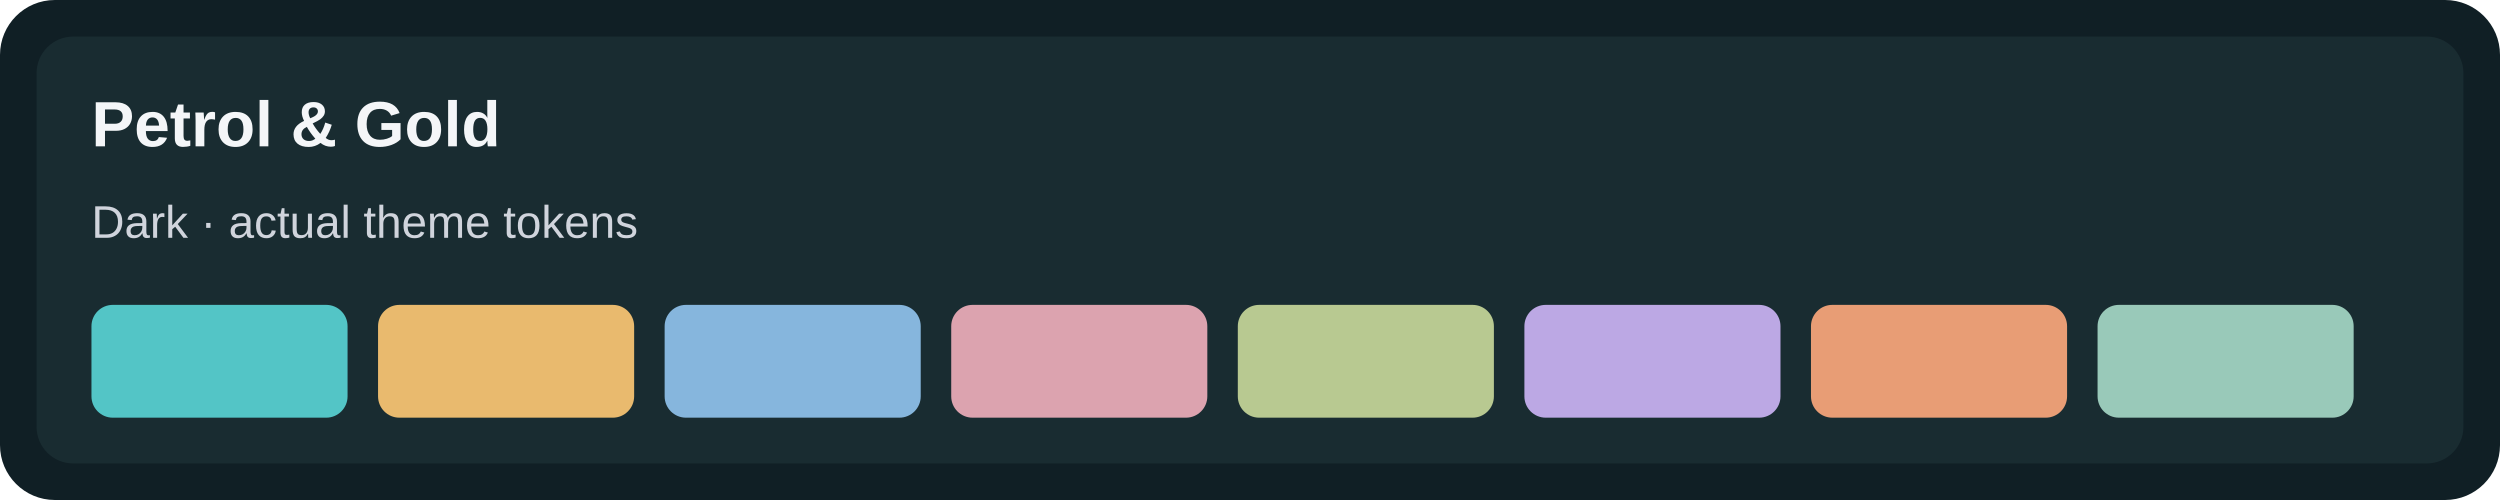
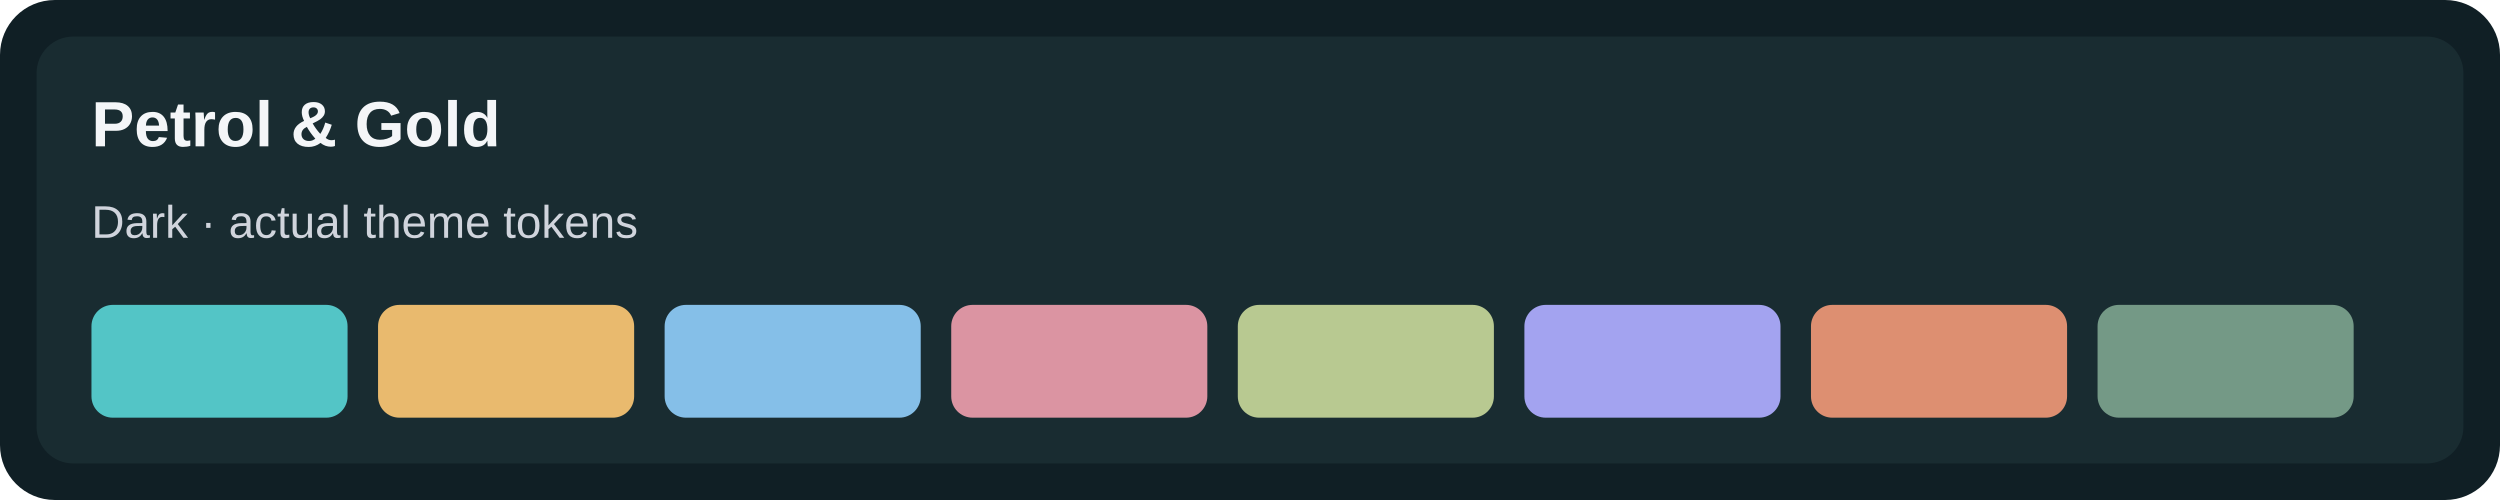
<svg xmlns="http://www.w3.org/2000/svg" width="820" height="164" viewBox="0 0 820 164">
  <rect width="820" height="164" rx="18" fill="#101F25" />
  <rect x="12" y="12" width="796" height="140" rx="12" fill="#192C31" />
  <text x="30" y="48" fill="#F4F6F8" font-family="Segoe UI,Arial,sans-serif" font-size="21" font-weight="650">Petrol &amp; Gold</text>
  <text x="30" y="78" fill="#D0D4DC" font-family="Segoe UI,Arial,sans-serif" font-size="15">Dark · actual theme tokens</text>
  <rect x="30" y="100" width="84" height="37" rx="7" fill="#53C5C6" />
  <rect x="124" y="100" width="84" height="37" rx="7" fill="#E9BA6E" />
-   <rect x="218" y="100" width="84" height="37" rx="7" fill="#86B6DD" />
-   <rect x="312" y="100" width="84" height="37" rx="7" fill="#DCA3AF" />
+   <rect x="218" y="100" width="84" height="37" rx="7" fill="#85BFE8" />
+   <rect x="312" y="100" width="84" height="37" rx="7" fill="#DB94A2" />
  <rect x="406" y="100" width="84" height="37" rx="7" fill="#B8C991" />
-   <rect x="500" y="100" width="84" height="37" rx="7" fill="#BCA8E4" />
-   <rect x="594" y="100" width="84" height="37" rx="7" fill="#E89D75" />
-   <rect x="688" y="100" width="84" height="37" rx="7" fill="#99C9B9" />
+   <rect x="500" y="100" width="84" height="37" rx="7" fill="#A3A3F0" />
+   <rect x="594" y="100" width="84" height="37" rx="7" fill="#DD8F71" />
+   <rect x="688" y="100" width="84" height="37" rx="7" fill="#749986" />
</svg>
